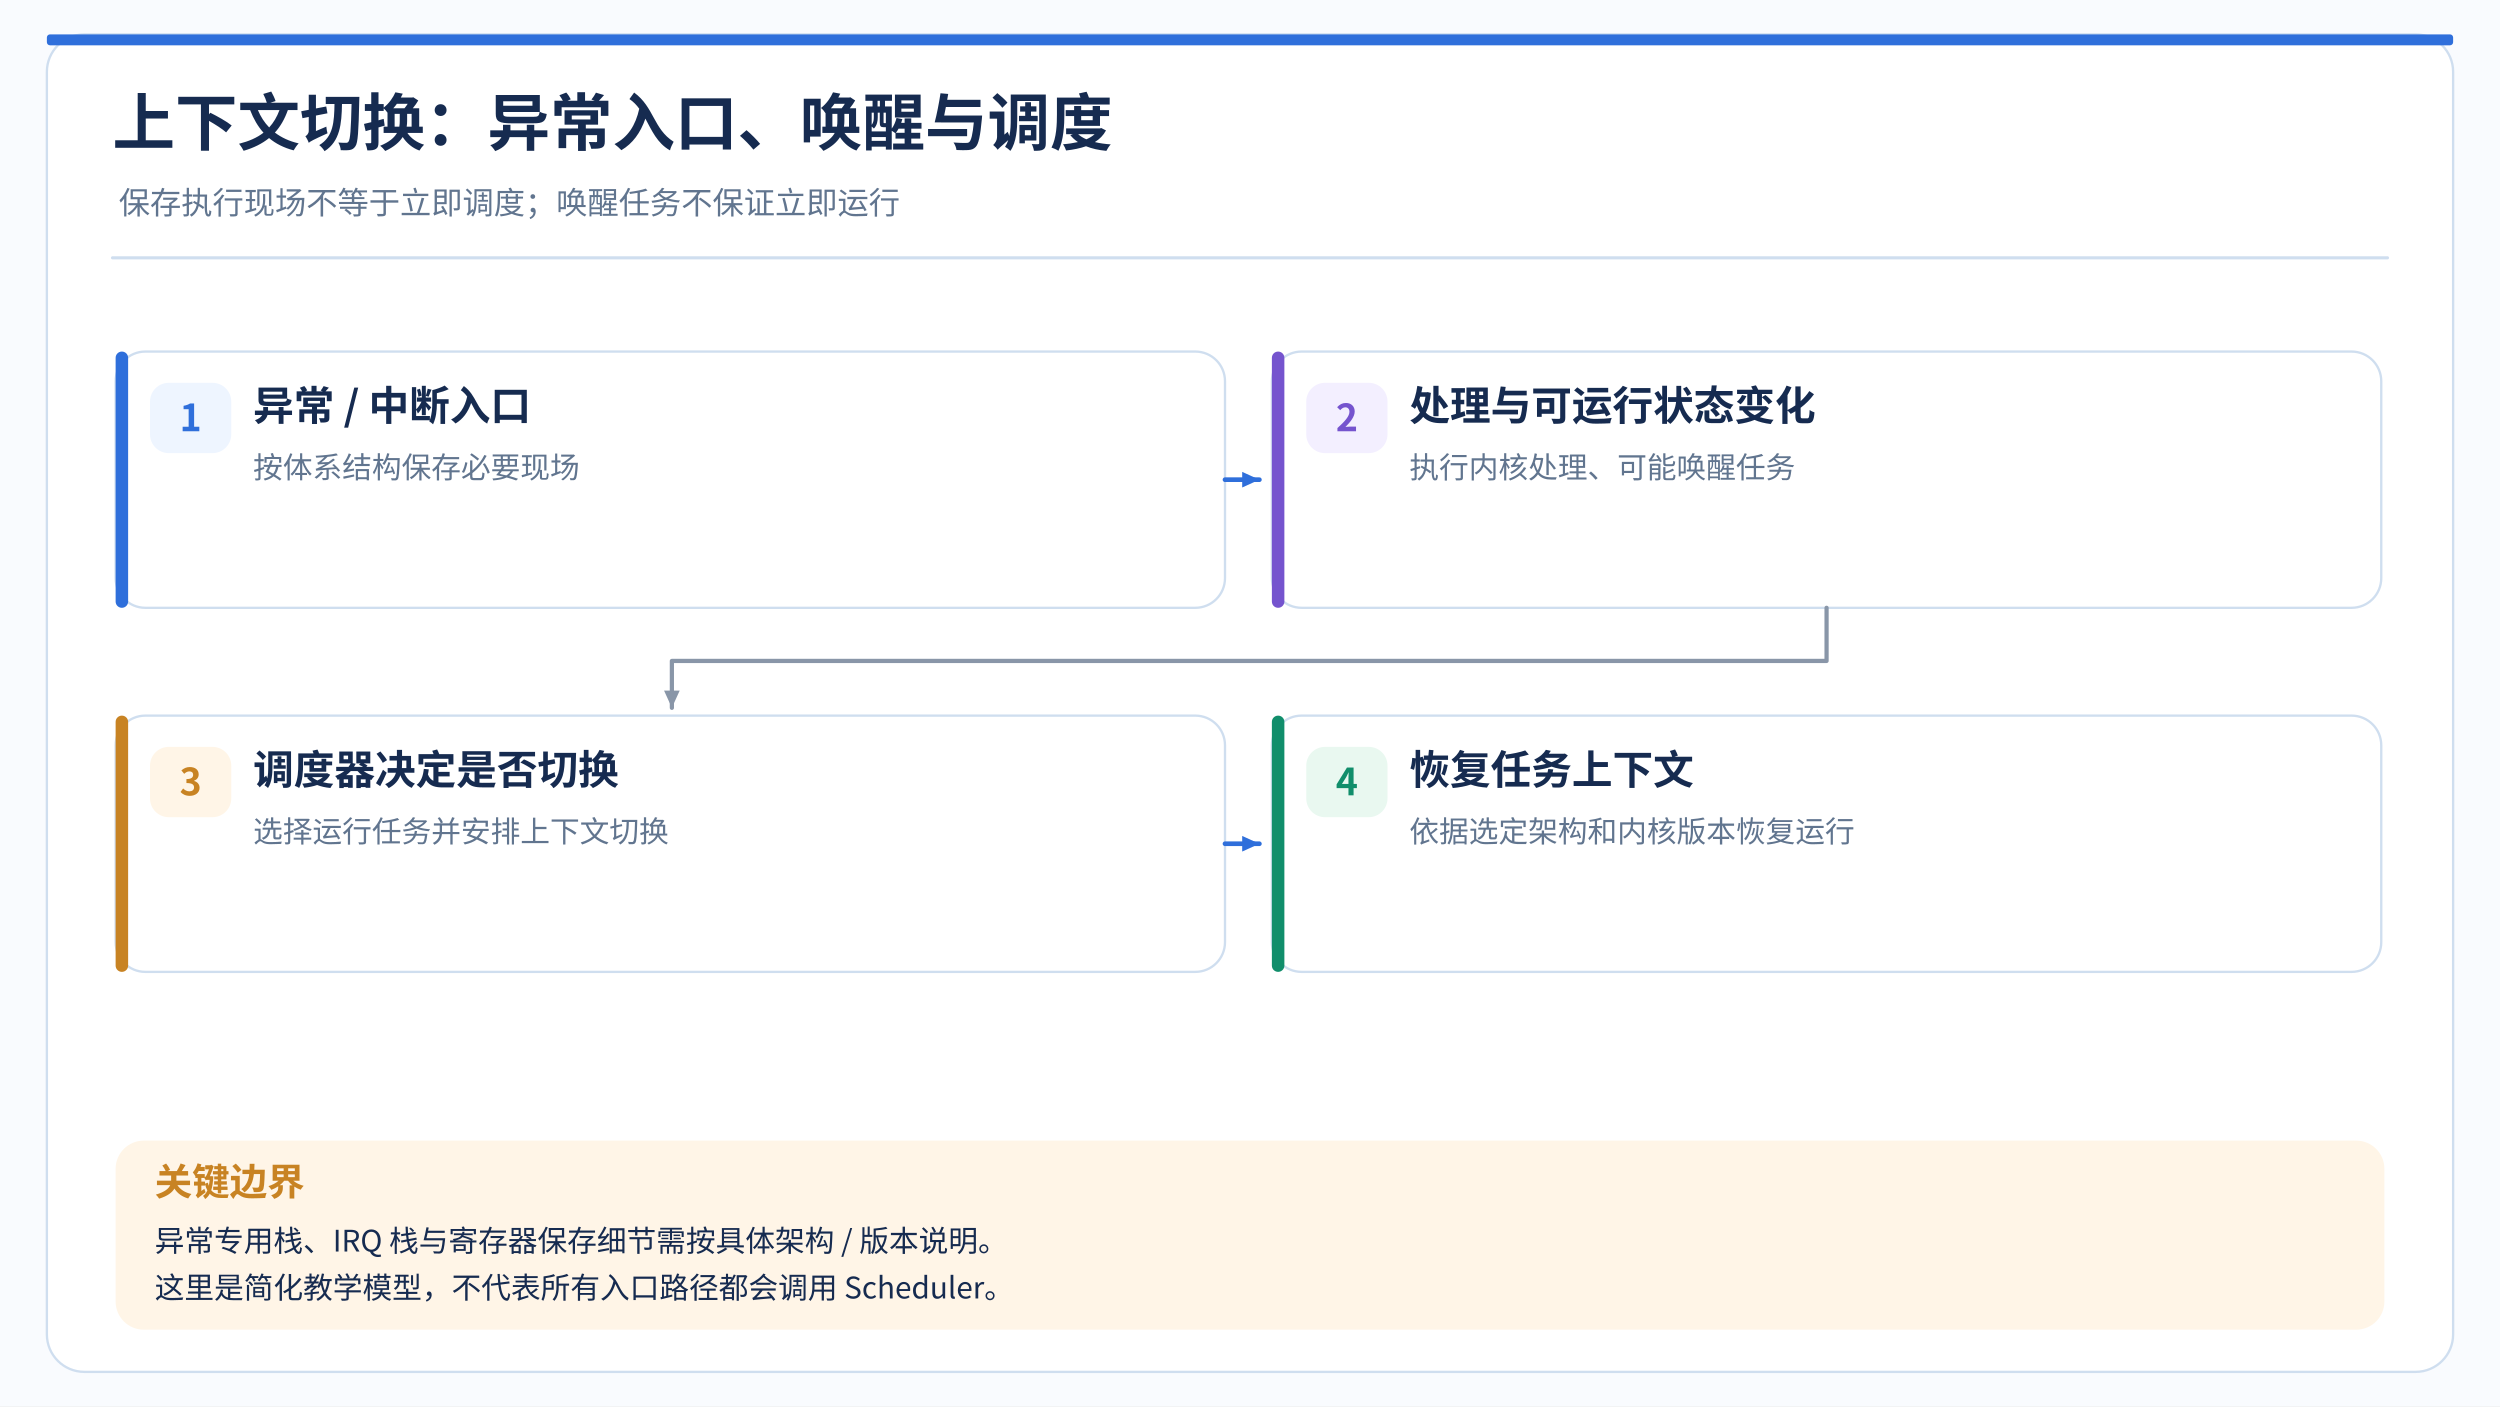
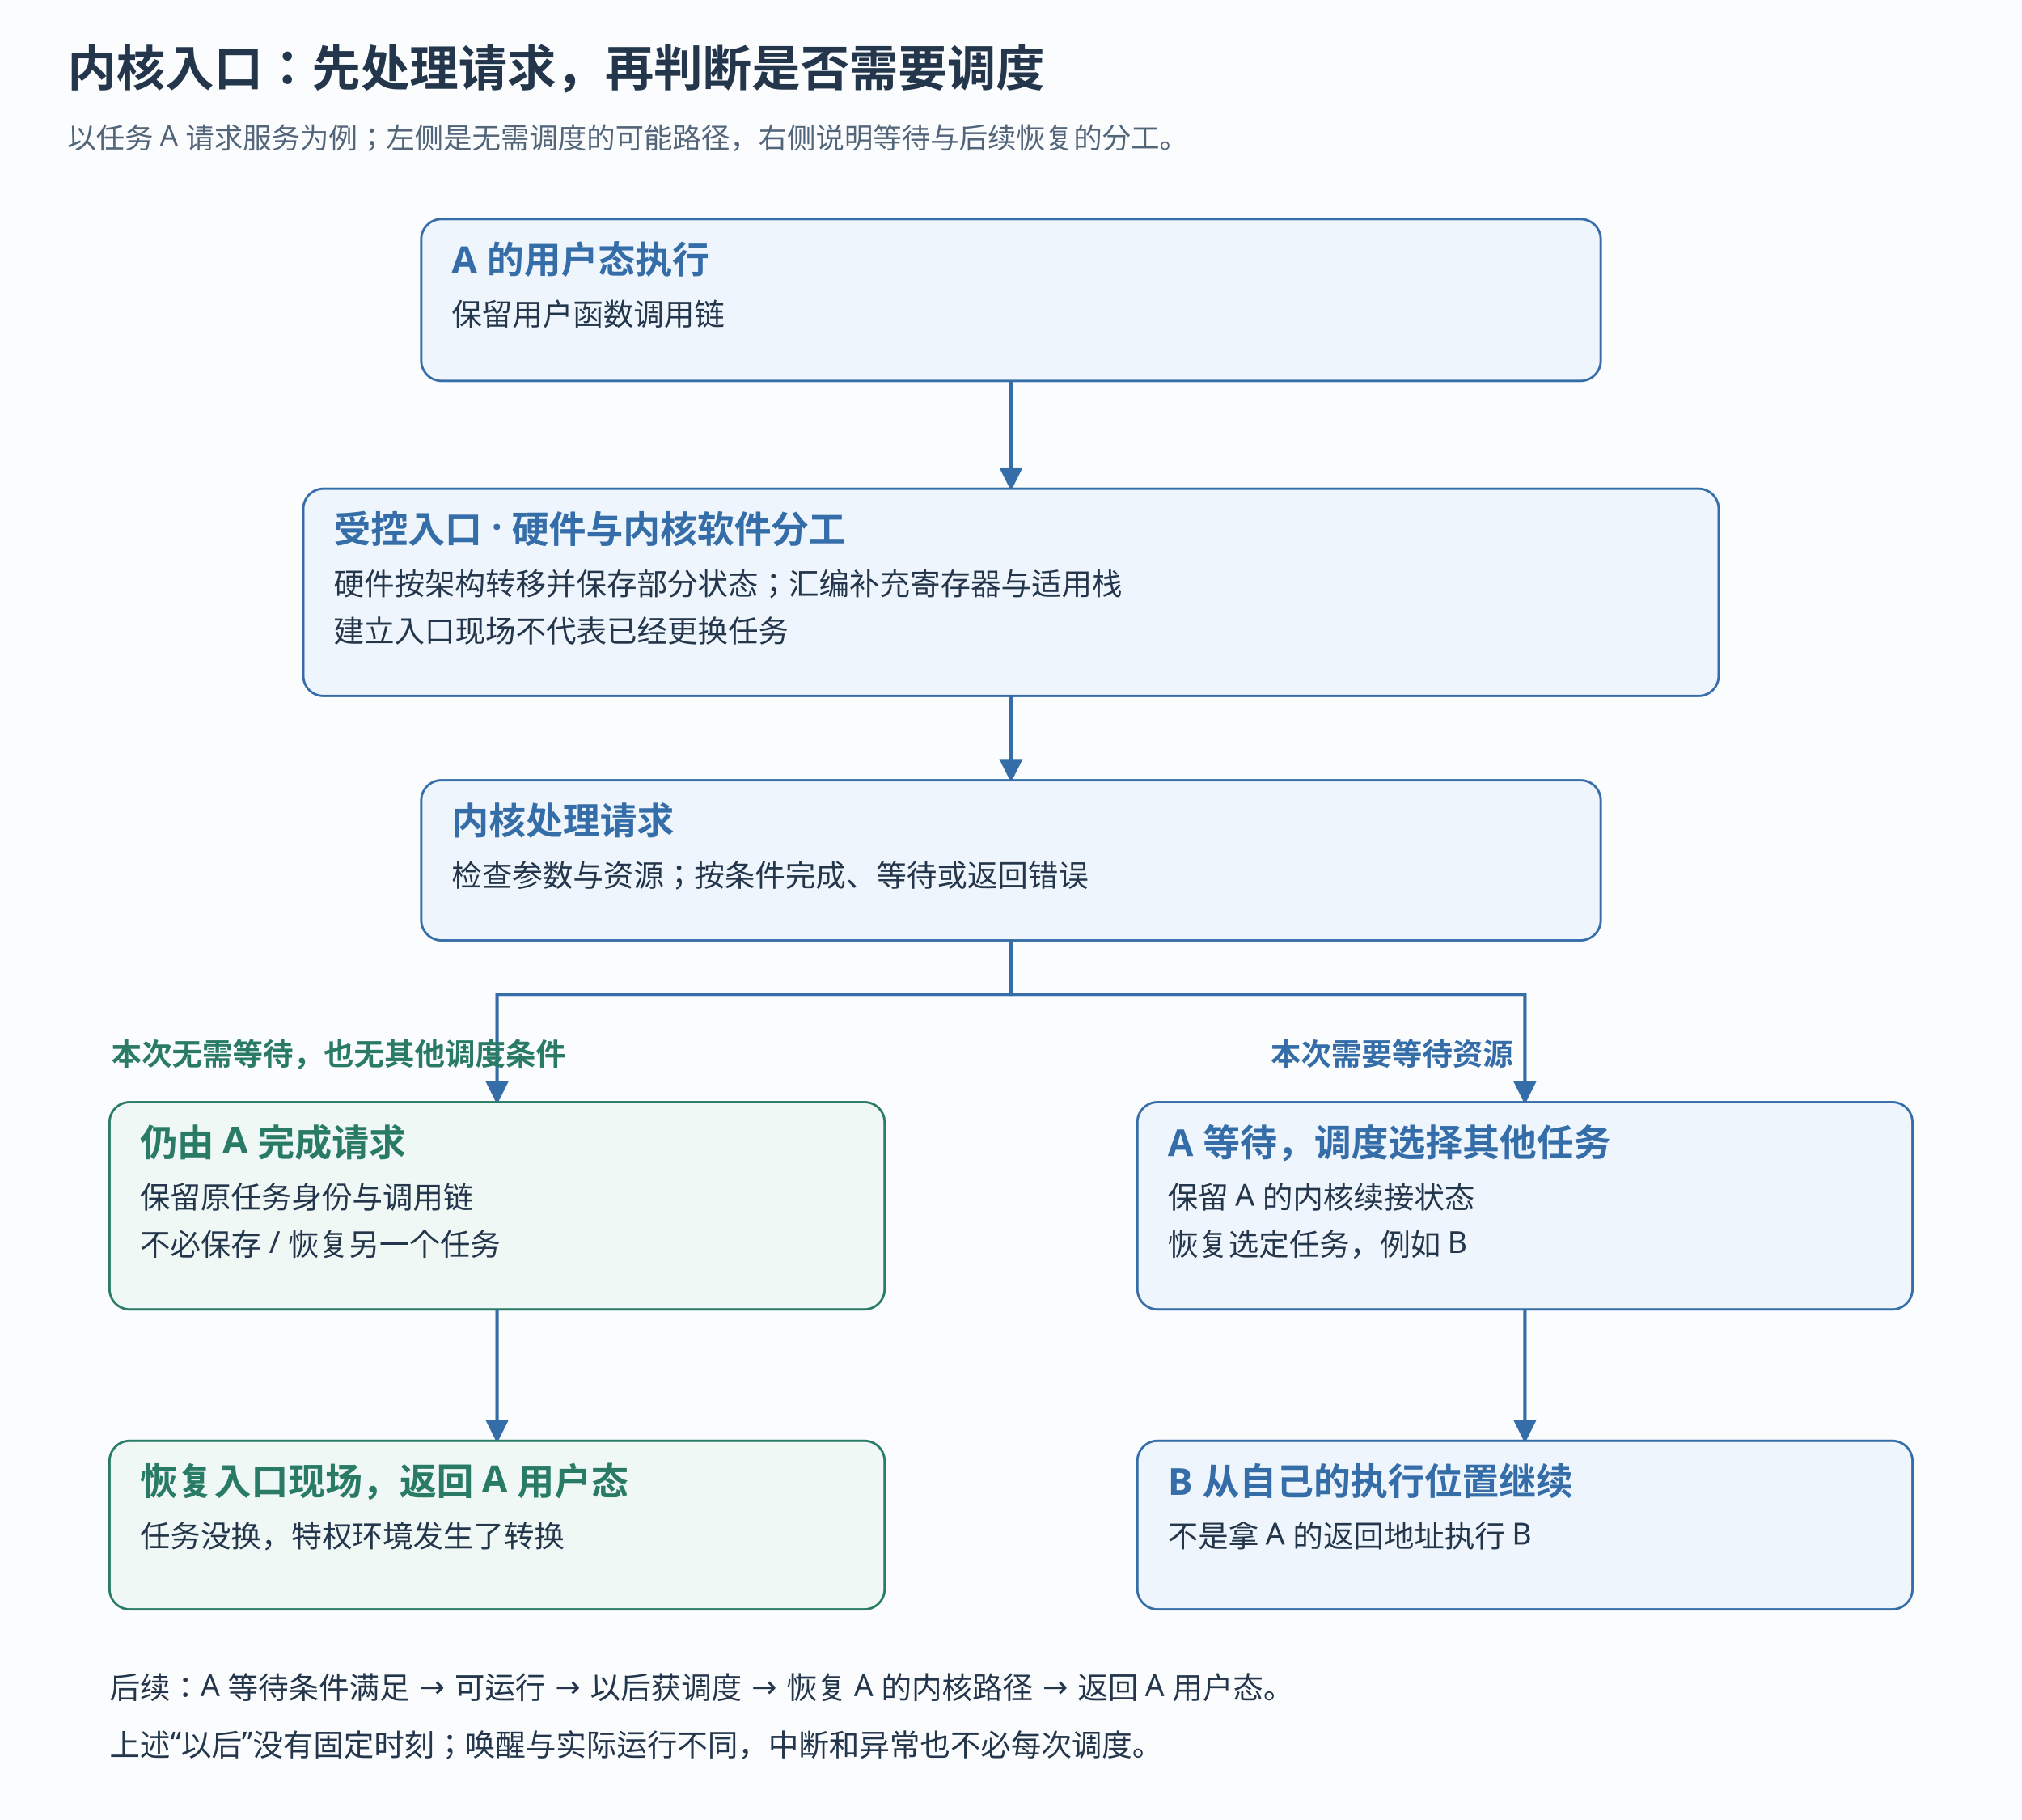
- <svg xmlns="http://www.w3.org/2000/svg" baseProfile="full" height="900" version="1.1" viewBox="0 0 1600 900" width="1600">
-   <defs />
-   <rect fill="#F9FBFE" height="900" rx="0" ry="0" stroke="none" stroke-width="1.5" width="1600" x="0" y="0" />
-   <rect fill="#FFFFFF" height="856" rx="24" ry="24" stroke="#CFDEEF" stroke-width="1.5" width="1540" x="30" y="22" />
-   <rect fill="#2F6FDB" height="7" rx="2" ry="2" stroke="none" stroke-width="1.5" width="1540" x="30" y="22" />
-   <text fill="#162B50" font-family="Noto Sans CJK SC" font-size="40" font-weight="bold" x="72" y="93">上下文切换：异常入口、唤醒与调度</text>
-   <text fill="#61758F" font-family="Noto Sans CJK SC" font-size="20" font-weight="normal" x="76" y="137">保存执行现场不等于立即调度；唤醒任务不保证立即运行</text>
-   <polyline fill="none" points="72,165 1528,165" stroke="#CFDEEF" stroke-linecap="round" stroke-linejoin="round" stroke-width="2" />
-   <rect fill="#FFFFFF" height="164" rx="19" ry="19" stroke="#CFDEEF" stroke-width="1.5" width="710" x="74" y="225" />
-   <rect fill="#2F6FDB" height="164" rx="4" ry="4" stroke="none" stroke-width="1.5" width="8" x="74" y="225" />
-   <rect fill="#EEF5FF" height="45" rx="12" ry="12" stroke="none" stroke-width="1.5" width="52" x="96" y="245" />
-   <text fill="#2F6FDB" font-family="Noto Sans CJK SC" font-size="24" font-weight="bold" text-anchor="middle" x="122" y="276">1</text>
-   <text fill="#162B50" font-family="Noto Sans CJK SC" font-size="26" font-weight="bold" x="162" y="269">异常 / 中断入口</text>
-   <text fill="#61758F" font-family="Noto Sans CJK SC" font-size="19" font-weight="normal" x="162" y="306">按体系结构保存必要现场</text>
-   <rect fill="#FFFFFF" height="164" rx="19" ry="19" stroke="#CFDEEF" stroke-width="1.5" width="710" x="814" y="225" />
-   <rect fill="#7554CE" height="164" rx="4" ry="4" stroke="none" stroke-width="1.5" width="8" x="814" y="225" />
-   <rect fill="#F3EFFF" height="45" rx="12" ry="12" stroke="none" stroke-width="1.5" width="52" x="836" y="245" />
-   <text fill="#7554CE" font-family="Noto Sans CJK SC" font-size="24" font-weight="bold" text-anchor="middle" x="862" y="276">2</text>
-   <text fill="#162B50" font-family="Noto Sans CJK SC" font-size="26" font-weight="bold" x="902" y="269">处理与可运行状态变化</text>
-   <text fill="#61758F" font-family="Noto Sans CJK SC" font-size="19" font-weight="normal" x="902" y="306">执行内核处理、可能唤醒任务</text>
-   <rect fill="#FFFFFF" height="164" rx="19" ry="19" stroke="#CFDEEF" stroke-width="1.5" width="710" x="74" y="458" />
-   <rect fill="#C88323" height="164" rx="4" ry="4" stroke="none" stroke-width="1.5" width="8" x="74" y="458" />
-   <rect fill="#FFF5E7" height="45" rx="12" ry="12" stroke="none" stroke-width="1.5" width="52" x="96" y="478" />
-   <text fill="#C88323" font-family="Noto Sans CJK SC" font-size="24" font-weight="bold" text-anchor="middle" x="122" y="509">3</text>
-   <text fill="#162B50" font-family="Noto Sans CJK SC" font-size="26" font-weight="bold" x="162" y="502">调度器决定是否切换</text>
-   <text fill="#61758F" font-family="Noto Sans CJK SC" font-size="19" font-weight="normal" x="162" y="539">选择运行任务并安排上下文切换</text>
-   <rect fill="#FFFFFF" height="164" rx="19" ry="19" stroke="#CFDEEF" stroke-width="1.5" width="710" x="814" y="458" />
-   <rect fill="#118E6B" height="164" rx="4" ry="4" stroke="none" stroke-width="1.5" width="8" x="814" y="458" />
-   <rect fill="#E9F8F0" height="45" rx="12" ry="12" stroke="none" stroke-width="1.5" width="52" x="836" y="478" />
-   <text fill="#118E6B" font-family="Noto Sans CJK SC" font-size="24" font-weight="bold" text-anchor="middle" x="862" y="509">4</text>
-   <text fill="#162B50" font-family="Noto Sans CJK SC" font-size="26" font-weight="bold" x="902" y="502">恢复任务上下文</text>
-   <text fill="#61758F" font-family="Noto Sans CJK SC" font-size="19" font-weight="normal" x="902" y="539">依据选定架构和内核版本恢复运行</text>
-   <polyline fill="none" points="784,307 806,307" stroke="#2F6FDB" stroke-linecap="round" stroke-linejoin="round" stroke-width="3" />
-   <polygon fill="#2F6FDB" points="806,307 795.0,302.0 795.0,312.0" />
-   <polyline fill="none" points="1169,389 1169,423 430,423 430,453" stroke="#8996A8" stroke-linecap="round" stroke-linejoin="round" stroke-width="2.7" />
-   <polygon fill="#8996A8" points="430,453 435.0,442.0 425.0,442.0" />
-   <polyline fill="none" points="784,540 806,540" stroke="#2F6FDB" stroke-linecap="round" stroke-linejoin="round" stroke-width="3" />
-   <polygon fill="#2F6FDB" points="806,540 795.0,535.0 795.0,545.0" />
-   <rect fill="#FFF5E7" height="121" rx="18" ry="18" stroke="none" stroke-width="1.5" width="1452" x="74" y="730" />
-   <text fill="#C88323" font-family="Noto Sans CJK SC" font-size="24" font-weight="bold" x="99" y="765">关键边界</text>
-   <text fill="#162B50" font-family="Noto Sans CJK SC" font-size="19" font-weight="normal" x="99" y="801">异常专用栈、IRQ 栈与寄存器保存细节需按具体架构 / 版本说明。</text>
-   <text fill="#162B50" font-family="Noto Sans CJK SC" font-size="19" font-weight="normal" x="99" y="831">这里是简化教学模型，不代表所有入口路径都会调用 Scheduler。</text>
+ <svg xmlns="http://www.w3.org/2000/svg" width="1200" height="1080" viewBox="0 0 1200 1080" role="img" aria-labelledby="title desc">
+   <defs>
+     <marker id="arrow" viewBox="0 0 10 10" refX="9" refY="5" markerWidth="7" markerHeight="7" orient="auto">
+       <path d="M0 0L10 5L0 10Z" fill="#356da8" />
+     </marker>
+   </defs>
+   <rect width="1200" height="1080" fill="#fbfcfe" />
+   <g font-family="Microsoft YaHei,Segoe UI,sans-serif">
+     <text x="40" y="51" font-size="29" fill="#24364b" font-weight="600" text-anchor="start">内核入口：先处理请求，再判断是否需要调度</text>
+     <text x="40" y="88" font-size="17" fill="#526579" font-weight="400" text-anchor="start">以任务 A 请求服务为例；左侧是无需调度的可能路径，右侧说明等待与后续恢复的分工。</text>
+     <rect x="250" y="130" width="700" height="96" rx="12" fill="#eef5fc" stroke="#356da8" stroke-width="1.4" />
+     <text x="268" y="162" font-size="22" fill="#356da8" font-weight="600" text-anchor="start">A 的用户态执行</text>
+     <text x="268" y="193" font-size="18" fill="#24364b" font-weight="400" text-anchor="start">保留用户函数调用链</text>
+     <path d="M600 226 L600 290" fill="none" stroke="#356da8" stroke-width="2" marker-end="url(#arrow)" />
+     <rect x="180" y="290" width="840" height="123" rx="12" fill="#eef5fc" stroke="#356da8" stroke-width="1.4" />
+     <text x="198" y="322" font-size="22" fill="#356da8" font-weight="600" text-anchor="start">受控入口 · 硬件与内核软件分工</text>
+     <text x="198" y="353" font-size="18" fill="#24364b" font-weight="400" text-anchor="start">硬件按架构转移并保存部分状态；汇编补充寄存器与适用栈</text>
+     <text x="198" y="381" font-size="18" fill="#24364b" font-weight="400" text-anchor="start">建立入口现场不代表已经更换任务</text>
+     <path d="M600 413 L600 463" fill="none" stroke="#356da8" stroke-width="2" marker-end="url(#arrow)" />
+     <rect x="250" y="463" width="700" height="95" rx="12" fill="#eef5fc" stroke="#356da8" stroke-width="1.4" />
+     <text x="268" y="495" font-size="22" fill="#356da8" font-weight="600" text-anchor="start">内核处理请求</text>
+     <text x="268" y="526" font-size="18" fill="#24364b" font-weight="400" text-anchor="start">检查参数与资源；按条件完成、等待或返回错误</text>
+     <path d="M600 558 L600 590 L295 590 L295 654" fill="none" stroke="#356da8" stroke-width="2" marker-end="url(#arrow)" />
+     <path d="M600 590 L905 590 L905 654" fill="none" stroke="#356da8" stroke-width="2" marker-end="url(#arrow)" />
+     <text x="66" y="632" font-size="18" fill="#297b66" font-weight="600" text-anchor="start">本次无需等待，也无其他调度条件</text>
+     <text x="754" y="632" font-size="18" fill="#356da8" font-weight="600" text-anchor="start">本次需要等待资源</text>
+     <rect x="65" y="654" width="460" height="123" rx="12" fill="#f0f8f5" stroke="#297b66" stroke-width="1.4" />
+     <text x="83" y="686" font-size="22" fill="#297b66" font-weight="600" text-anchor="start">仍由 A 完成请求</text>
+     <text x="83" y="717" font-size="18" fill="#24364b" font-weight="400" text-anchor="start">保留原任务身份与调用链</text>
+     <text x="83" y="745" font-size="18" fill="#24364b" font-weight="400" text-anchor="start">不必保存 / 恢复另一个任务</text>
+     <rect x="675" y="654" width="460" height="123" rx="12" fill="#eef5fc" stroke="#356da8" stroke-width="1.4" />
+     <text x="693" y="686" font-size="22" fill="#356da8" font-weight="600" text-anchor="start">A 等待，调度选择其他任务</text>
+     <text x="693" y="717" font-size="18" fill="#24364b" font-weight="400" text-anchor="start">保留 A 的内核续接状态</text>
+     <text x="693" y="745" font-size="18" fill="#24364b" font-weight="400" text-anchor="start">恢复选定任务，例如 B</text>
+     <path d="M295 777 L295 855" fill="none" stroke="#356da8" stroke-width="2" marker-end="url(#arrow)" />
+     <path d="M905 777 L905 855" fill="none" stroke="#356da8" stroke-width="2" marker-end="url(#arrow)" />
+     <rect x="65" y="855" width="460" height="100" rx="12" fill="#f0f8f5" stroke="#297b66" stroke-width="1.4" />
+     <text x="83" y="887" font-size="22" fill="#297b66" font-weight="600" text-anchor="start">恢复入口现场，返回 A 用户态</text>
+     <text x="83" y="918" font-size="18" fill="#24364b" font-weight="400" text-anchor="start">任务没换，特权环境发生了转换</text>
+     <rect x="675" y="855" width="460" height="100" rx="12" fill="#eef5fc" stroke="#356da8" stroke-width="1.4" />
+     <text x="693" y="887" font-size="22" fill="#356da8" font-weight="600" text-anchor="start">B 从自己的执行位置继续</text>
+     <text x="693" y="918" font-size="18" fill="#24364b" font-weight="400" text-anchor="start">不是拿 A 的返回地址执行 B</text>
+     <text x="65" y="1008" font-size="18" fill="#24364b" font-weight="400" text-anchor="start">后续：A 等待条件满足 → 可运行 → 以后获调度 → 恢复 A 的内核路径 → 返回 A 用户态。</text>
+     <text x="65" y="1042" font-size="18" fill="#24364b" font-weight="400" text-anchor="start">上述“以后”没有固定时刻；唤醒与实际运行不同，中断和异常也不必每次调度。</text>
+   </g>
</svg>
